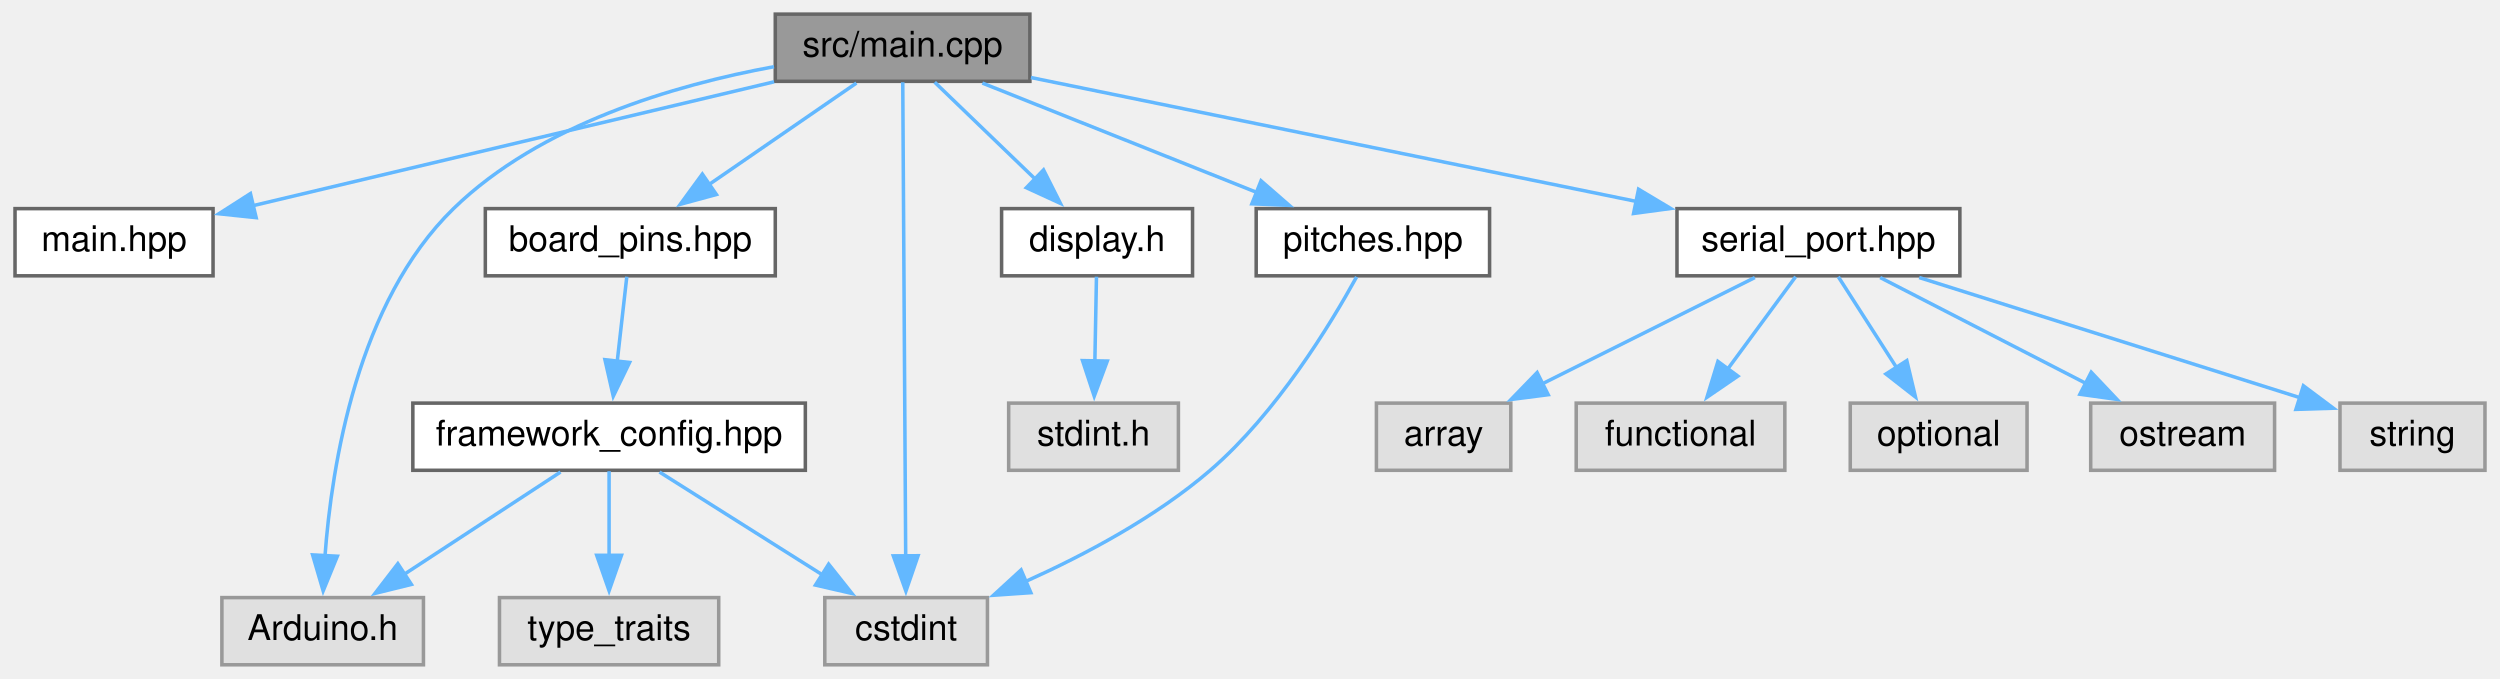
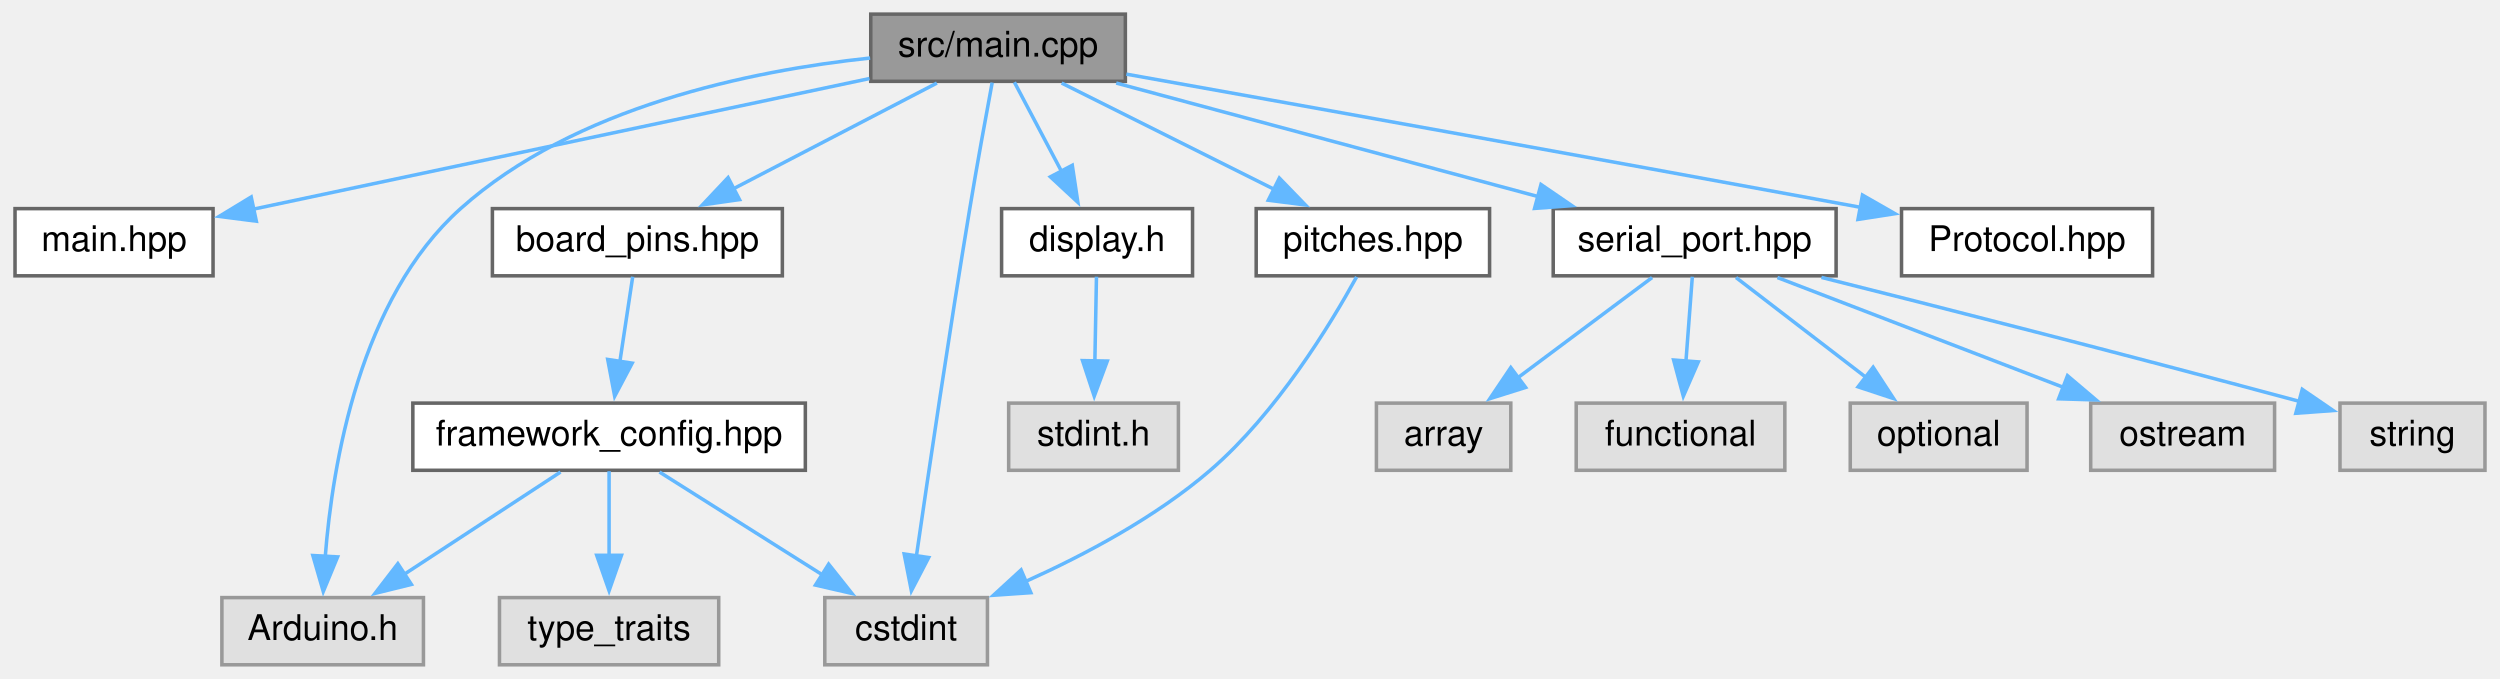
<svg xmlns="http://www.w3.org/2000/svg" xmlns:xlink="http://www.w3.org/1999/xlink" width="707pt" height="192pt" viewBox="0.00 0.00 706.50 192.00">
  <g id="graph0" class="graph" transform="scale(1 1) rotate(0) translate(4 188)">
    <g id="node1" class="node">
      <g id="a_node1">
        <a xlink:title=" ">
-           <polygon fill="#999999" stroke="#666666" points="287,-184 215,-184 215,-165 287,-165 287,-184" />
-           <text text-anchor="middle" x="251" y="-172" font-family="Helvetica,sans-Serif" font-size="10.00">src/main.cpp</text>
+           <polygon fill="#999999" stroke="#666666" points="314,-184 242,-184 242,-165 314,-165 314,-184" />
+           <text text-anchor="middle" x="278" y="-172" font-family="Helvetica,sans-Serif" font-size="10.00">src/main.cpp</text>
        </a>
      </g>
    </g>
    <g id="node2" class="node">
      <g id="a_node2">
        <a xlink:href="main_8hpp.xhtml" target="_top" xlink:title=" ">
          <polygon fill="white" stroke="#666666" points="56,-129 0,-129 0,-110 56,-110 56,-129" />
          <text text-anchor="middle" x="28" y="-117" font-family="Helvetica,sans-Serif" font-size="10.00">main.hpp</text>
        </a>
      </g>
    </g>
    <g id="edge1" class="edge">
-       <path fill="none" stroke="#63b8ff" d="M214.67,-164.87C174.18,-155.24 108.91,-139.73 67.26,-129.83" />
-       <polygon fill="#63b8ff" stroke="#63b8ff" points="68.19,-126.45 57.65,-127.55 66.57,-133.26 68.19,-126.45" />
+       <path fill="none" stroke="#63b8ff" d="M241.65,-165.79C195.23,-155.95 115.22,-138.99 67.39,-128.85" />
+       <polygon fill="#63b8ff" stroke="#63b8ff" points="68.24,-125.45 57.73,-126.8 66.79,-132.3 68.24,-125.45" />
    </g>
    <g id="node3" class="node">
      <g id="a_node3">
        <a xlink:href="board__pins_8hpp.xhtml" target="_top" xlink:title="Provides named objects for the pins provided by the board.">
-           <polygon fill="white" stroke="#666666" points="215,-129 133,-129 133,-110 215,-110 215,-129" />
-           <text text-anchor="middle" x="174" y="-117" font-family="Helvetica,sans-Serif" font-size="10.00">board_pins.hpp</text>
+           <polygon fill="white" stroke="#666666" points="217,-129 135,-129 135,-110 217,-110 217,-129" />
+           <text text-anchor="middle" x="176" y="-117" font-family="Helvetica,sans-Serif" font-size="10.00">board_pins.hpp</text>
        </a>
      </g>
    </g>
    <g id="edge2" class="edge">
-       <path fill="none" stroke="#63b8ff" d="M237.94,-164.51C226.48,-156.62 209.57,-144.98 196.02,-135.65" />
-       <polygon fill="#63b8ff" stroke="#63b8ff" points="198.34,-133 188.12,-130.22 194.37,-138.77 198.34,-133" />
+       <path fill="none" stroke="#63b8ff" d="M260.7,-164.51C244.92,-156.31 221.36,-144.07 203.09,-134.58" />
+       <polygon fill="#63b8ff" stroke="#63b8ff" points="204.88,-131.56 194.39,-130.06 201.65,-137.77 204.88,-131.56" />
    </g>
    <g id="node5" class="node">
      <g id="a_node5">
        <a xlink:title=" ">
          <polygon fill="#e0e0e0" stroke="#999999" points="115.5,-19 58.5,-19 58.5,0 115.5,0 115.5,-19" />
          <text text-anchor="middle" x="87" y="-7" font-family="Helvetica,sans-Serif" font-size="10.00">Arduino.h</text>
        </a>
      </g>
    </g>
    <g id="edge17" class="edge">
-       <path fill="none" stroke="#63b8ff" d="M214.64,-169.14C186.58,-163.99 148.53,-152.86 124,-129 96.92,-102.66 89.57,-56.82 87.64,-30.54" />
-       <polygon fill="#63b8ff" stroke="#63b8ff" points="91.15,-30.7 87.14,-20.9 84.16,-31.07 91.15,-30.7" />
+       <path fill="none" stroke="#63b8ff" d="M241.82,-171.59C208.06,-168 158.18,-157.78 126,-129 97.56,-103.56 89.79,-57.02 87.72,-30.46" />
+       <polygon fill="#63b8ff" stroke="#63b8ff" points="91.22,-30.51 87.17,-20.72 84.23,-30.9 91.22,-30.51" />
    </g>
    <g id="node6" class="node">
      <g id="a_node6">
        <a xlink:title=" ">
          <polygon fill="#e0e0e0" stroke="#999999" points="275,-19 229,-19 229,0 275,0 275,-19" />
          <text text-anchor="middle" x="252" y="-7" font-family="Helvetica,sans-Serif" font-size="10.00">cstdint</text>
        </a>
      </g>
    </g>
-     <g id="edge18" class="edge">
-       <path fill="none" stroke="#63b8ff" d="M251.05,-164.74C251.21,-139.53 251.66,-66.36 251.88,-30.62" />
-       <polygon fill="#63b8ff" stroke="#63b8ff" points="255.38,-30.84 251.94,-20.82 248.38,-30.8 255.38,-30.84" />
+     <g id="edge19" class="edge">
+       <path fill="none" stroke="#63b8ff" d="M276.34,-164.65C274.67,-155.68 272.05,-141.39 270,-129 264.28,-94.53 258.32,-54.3 254.9,-30.69" />
+       <polygon fill="#63b8ff" stroke="#63b8ff" points="258.38,-30.33 253.49,-20.93 251.45,-31.33 258.38,-30.33" />
    </g>
    <g id="node8" class="node">
      <g id="a_node8">
        <a xlink:href="display_8h.xhtml" target="_top" xlink:title=" ">
          <polygon fill="white" stroke="#666666" points="333,-129 279,-129 279,-110 333,-110 333,-129" />
          <text text-anchor="middle" x="306" y="-117" font-family="Helvetica,sans-Serif" font-size="10.00">display.h</text>
        </a>
      </g>
    </g>
    <g id="edge7" class="edge">
-       <path fill="none" stroke="#63b8ff" d="M260.08,-164.75C267.84,-157.27 279.21,-146.32 288.7,-137.17" />
-       <polygon fill="#63b8ff" stroke="#63b8ff" points="290.86,-139.95 295.63,-130.49 286,-134.91 290.86,-139.95" />
+       <path fill="none" stroke="#63b8ff" d="M282.62,-164.75C286.25,-157.88 291.43,-148.08 295.99,-139.45" />
+       <polygon fill="#63b8ff" stroke="#63b8ff" points="298.99,-141.26 300.57,-130.78 292.8,-137.99 298.99,-141.26" />
    </g>
    <g id="node10" class="node">
      <g id="a_node10">
        <a xlink:href="pitches_8hpp.xhtml" target="_top" xlink:title=" ">
          <polygon fill="white" stroke="#666666" points="417,-129 351,-129 351,-110 417,-110 417,-129" />
          <text text-anchor="middle" x="384" y="-117" font-family="Helvetica,sans-Serif" font-size="10.00">pitches.hpp</text>
        </a>
      </g>
    </g>
    <g id="edge9" class="edge">
-       <path fill="none" stroke="#63b8ff" d="M273.56,-164.51C294.9,-156.01 327.16,-143.15 351.31,-133.53" />
-       <polygon fill="#63b8ff" stroke="#63b8ff" points="352.37,-136.87 360.37,-129.92 349.78,-130.37 352.37,-136.87" />
+       <path fill="none" stroke="#63b8ff" d="M295.98,-164.51C312.45,-156.27 337.09,-143.96 356.11,-134.45" />
+       <polygon fill="#63b8ff" stroke="#63b8ff" points="357.55,-137.64 364.93,-130.03 354.42,-131.38 357.55,-137.64" />
    </g>
    <g id="node11" class="node">
      <g id="a_node11">
        <a xlink:href="serial__port_8hpp.xhtml" target="_top" xlink:title=" ">
-           <polygon fill="white" stroke="#666666" points="550,-129 470,-129 470,-110 550,-110 550,-129" />
-           <text text-anchor="middle" x="510" y="-117" font-family="Helvetica,sans-Serif" font-size="10.00">serial_port.hpp</text>
+           <polygon fill="white" stroke="#666666" points="515,-129 435,-129 435,-110 515,-110 515,-129" />
+           <text text-anchor="middle" x="475" y="-117" font-family="Helvetica,sans-Serif" font-size="10.00">serial_port.hpp</text>
        </a>
      </g>
    </g>
    <g id="edge11" class="edge">
-       <path fill="none" stroke="#63b8ff" d="M287.29,-166.07C331.94,-156.94 408.05,-141.36 458.68,-131" />
-       <polygon fill="#63b8ff" stroke="#63b8ff" points="459.13,-134.48 468.22,-129.05 457.72,-127.63 459.13,-134.48" />
+       <path fill="none" stroke="#63b8ff" d="M311.42,-164.51C344.35,-155.65 394.84,-142.07 431.02,-132.33" />
+       <polygon fill="#63b8ff" stroke="#63b8ff" points="431.54,-135.82 440.29,-129.84 429.72,-129.06 431.54,-135.82" />
+     </g>
+     <g id="node17" class="node">
+       <g id="a_node17">
+         <a xlink:href="Protocol_8hpp.xhtml" target="_top" xlink:title=" ">
+           <polygon fill="white" stroke="#666666" points="604.5,-129 533.5,-129 533.5,-110 604.5,-110 604.5,-129" />
+           <text text-anchor="middle" x="569" y="-117" font-family="Helvetica,sans-Serif" font-size="10.00">Protocol.hpp</text>
+         </a>
+       </g>
+     </g>
+     <g id="edge18" class="edge">
+       <path fill="none" stroke="#63b8ff" d="M314.28,-167.03C360.13,-158.83 441.77,-144.16 521.86,-129.38" />
+       <polygon fill="#63b8ff" stroke="#63b8ff" points="522.46,-132.83 531.65,-127.57 521.19,-125.95 522.46,-132.83" />
    </g>
    <g id="node4" class="node">
      <g id="a_node4">
        <a xlink:href="framework__config_8hpp.xhtml" target="_top" xlink:title="Provides defintions which are specific for the used framework.">
          <polygon fill="white" stroke="#666666" points="223.5,-74 112.5,-74 112.5,-55 223.5,-55 223.5,-74" />
          <text text-anchor="middle" x="168" y="-62" font-family="Helvetica,sans-Serif" font-size="10.00">framework_config.hpp</text>
        </a>
      </g>
    </g>
    <g id="edge3" class="edge">
-       <path fill="none" stroke="#63b8ff" d="M173.01,-109.75C172.27,-103.19 171.22,-93.95 170.28,-85.6" />
-       <polygon fill="#63b8ff" stroke="#63b8ff" points="173.79,-85.49 169.18,-75.95 166.83,-86.28 173.79,-85.49" />
+       <path fill="none" stroke="#63b8ff" d="M174.68,-109.75C173.69,-103.19 172.29,-93.95 171.03,-85.6" />
+       <polygon fill="#63b8ff" stroke="#63b8ff" points="174.53,-85.3 169.58,-75.94 167.61,-86.35 174.53,-85.3" />
    </g>
    <g id="edge4" class="edge">
      <path fill="none" stroke="#63b8ff" d="M154.26,-54.51C142.2,-46.62 124.41,-34.98 110.16,-25.65" />
      <polygon fill="#63b8ff" stroke="#63b8ff" points="112.09,-22.73 101.8,-20.19 108.26,-28.59 112.09,-22.73" />
    </g>
    <g id="edge5" class="edge">
      <path fill="none" stroke="#63b8ff" d="M182.25,-54.51C194.88,-46.54 213.56,-34.75 228.41,-25.38" />
      <polygon fill="#63b8ff" stroke="#63b8ff" points="230.09,-28.46 236.68,-20.17 226.36,-22.54 230.09,-28.46" />
    </g>
    <g id="node7" class="node">
      <g id="a_node7">
        <a xlink:title=" ">
          <polygon fill="#e0e0e0" stroke="#999999" points="199,-19 137,-19 137,0 199,0 199,-19" />
          <text text-anchor="middle" x="168" y="-7" font-family="Helvetica,sans-Serif" font-size="10.00">type_traits</text>
        </a>
      </g>
    </g>
    <g id="edge6" class="edge">
      <path fill="none" stroke="#63b8ff" d="M168,-54.75C168,-48.27 168,-39.16 168,-30.9" />
      <polygon fill="#63b8ff" stroke="#63b8ff" points="171.5,-30.96 168,-20.96 164.5,-30.96 171.5,-30.96" />
    </g>
    <g id="node9" class="node">
      <g id="a_node9">
        <a xlink:title=" ">
          <polygon fill="#e0e0e0" stroke="#999999" points="329,-74 281,-74 281,-55 329,-55 329,-74" />
          <text text-anchor="middle" x="305" y="-62" font-family="Helvetica,sans-Serif" font-size="10.00">stdint.h</text>
        </a>
      </g>
    </g>
    <g id="edge8" class="edge">
      <path fill="none" stroke="#63b8ff" d="M305.83,-109.75C305.71,-103.27 305.54,-94.16 305.38,-85.9" />
      <polygon fill="#63b8ff" stroke="#63b8ff" points="308.89,-85.89 305.2,-75.96 301.89,-86.02 308.89,-85.89" />
    </g>
    <g id="edge10" class="edge">
      <path fill="none" stroke="#63b8ff" d="M379.4,-109.7C372.11,-96.44 356.78,-71.16 338,-55 322.64,-41.78 302.66,-31.14 285.84,-23.58" />
      <polygon fill="#63b8ff" stroke="#63b8ff" points="287.27,-20.39 276.7,-19.66 284.51,-26.82 287.27,-20.39" />
    </g>
    <g id="node12" class="node">
      <g id="a_node12">
        <a xlink:title=" ">
          <polygon fill="#e0e0e0" stroke="#999999" points="423,-74 385,-74 385,-55 423,-55 423,-74" />
          <text text-anchor="middle" x="404" y="-62" font-family="Helvetica,sans-Serif" font-size="10.00">array</text>
        </a>
      </g>
    </g>
    <g id="edge12" class="edge">
-       <path fill="none" stroke="#63b8ff" d="M492.02,-109.51C475.55,-101.27 450.91,-88.96 431.89,-79.45" />
-       <polygon fill="#63b8ff" stroke="#63b8ff" points="433.58,-76.38 423.07,-75.03 430.45,-82.64 433.58,-76.38" />
+       <path fill="none" stroke="#63b8ff" d="M462.96,-109.51C452.59,-101.77 437.4,-90.43 425.03,-81.2" />
+       <polygon fill="#63b8ff" stroke="#63b8ff" points="427.19,-78.44 417.08,-75.26 423,-84.05 427.19,-78.44" />
    </g>
    <g id="node13" class="node">
      <g id="a_node13">
        <a xlink:title=" ">
          <polygon fill="#e0e0e0" stroke="#999999" points="500.5,-74 441.5,-74 441.5,-55 500.5,-55 500.5,-74" />
          <text text-anchor="middle" x="471" y="-62" font-family="Helvetica,sans-Serif" font-size="10.00">functional</text>
        </a>
      </g>
    </g>
    <g id="edge13" class="edge">
-       <path fill="none" stroke="#63b8ff" d="M503.56,-109.75C498.34,-102.66 490.81,-92.42 484.31,-83.59" />
-       <polygon fill="#63b8ff" stroke="#63b8ff" points="487.22,-81.64 478.48,-75.66 481.58,-85.79 487.22,-81.64" />
+       <path fill="none" stroke="#63b8ff" d="M474.34,-109.75C473.85,-103.27 473.16,-94.16 472.54,-85.9" />
+       <polygon fill="#63b8ff" stroke="#63b8ff" points="476.03,-85.66 471.79,-75.95 469.05,-86.19 476.03,-85.66" />
    </g>
    <g id="node14" class="node">
      <g id="a_node14">
        <a xlink:title=" ">
          <polygon fill="#e0e0e0" stroke="#999999" points="569,-74 519,-74 519,-55 569,-55 569,-74" />
          <text text-anchor="middle" x="544" y="-62" font-family="Helvetica,sans-Serif" font-size="10.00">optional</text>
        </a>
      </g>
    </g>
    <g id="edge14" class="edge">
-       <path fill="none" stroke="#63b8ff" d="M515.61,-109.75C520.12,-102.73 526.59,-92.64 532.21,-83.87" />
-       <polygon fill="#63b8ff" stroke="#63b8ff" points="534.99,-86.02 537.45,-75.72 529.1,-82.24 534.99,-86.02" />
+       <path fill="none" stroke="#63b8ff" d="M486.7,-109.51C496.78,-101.77 511.54,-90.43 523.56,-81.2" />
+       <polygon fill="#63b8ff" stroke="#63b8ff" points="525.47,-84.15 531.27,-75.28 521.21,-78.6 525.47,-84.15" />
    </g>
    <g id="node15" class="node">
      <g id="a_node15">
        <a xlink:title=" ">
          <polygon fill="#e0e0e0" stroke="#999999" points="639,-74 587,-74 587,-55 639,-55 639,-74" />
          <text text-anchor="middle" x="613" y="-62" font-family="Helvetica,sans-Serif" font-size="10.00">ostream</text>
        </a>
      </g>
    </g>
    <g id="edge15" class="edge">
-       <path fill="none" stroke="#63b8ff" d="M527.47,-109.51C543.4,-101.31 567.19,-89.07 585.64,-79.58" />
-       <polygon fill="#63b8ff" stroke="#63b8ff" points="587.15,-82.74 594.44,-75.05 583.95,-76.51 587.15,-82.74" />
+       <path fill="none" stroke="#63b8ff" d="M498.41,-109.51C520.65,-100.97 554.33,-88.03 579.42,-78.4" />
+       <polygon fill="#63b8ff" stroke="#63b8ff" points="580.44,-81.75 588.52,-74.9 577.93,-75.22 580.44,-81.75" />
    </g>
    <g id="node16" class="node">
      <g id="a_node16">
        <a xlink:title=" ">
          <polygon fill="#e0e0e0" stroke="#999999" points="698.5,-74 657.5,-74 657.5,-55 698.5,-55 698.5,-74" />
          <text text-anchor="middle" x="678" y="-62" font-family="Helvetica,sans-Serif" font-size="10.00">string</text>
        </a>
      </g>
    </g>
    <g id="edge16" class="edge">
-       <path fill="none" stroke="#63b8ff" d="M538.5,-109.51C568.43,-100.07 615.38,-85.25 646.42,-75.46" />
-       <polygon fill="#63b8ff" stroke="#63b8ff" points="647.15,-78.9 655.63,-72.56 645.04,-72.23 647.15,-78.9" />
+       <path fill="none" stroke="#63b8ff" d="M510.85,-109.55C543.63,-101.31 593.71,-88.56 646.17,-74.45" />
+       <polygon fill="#63b8ff" stroke="#63b8ff" points="646.83,-77.89 655.58,-71.9 645.01,-71.13 646.83,-77.89" />
    </g>
  </g>
</svg>
